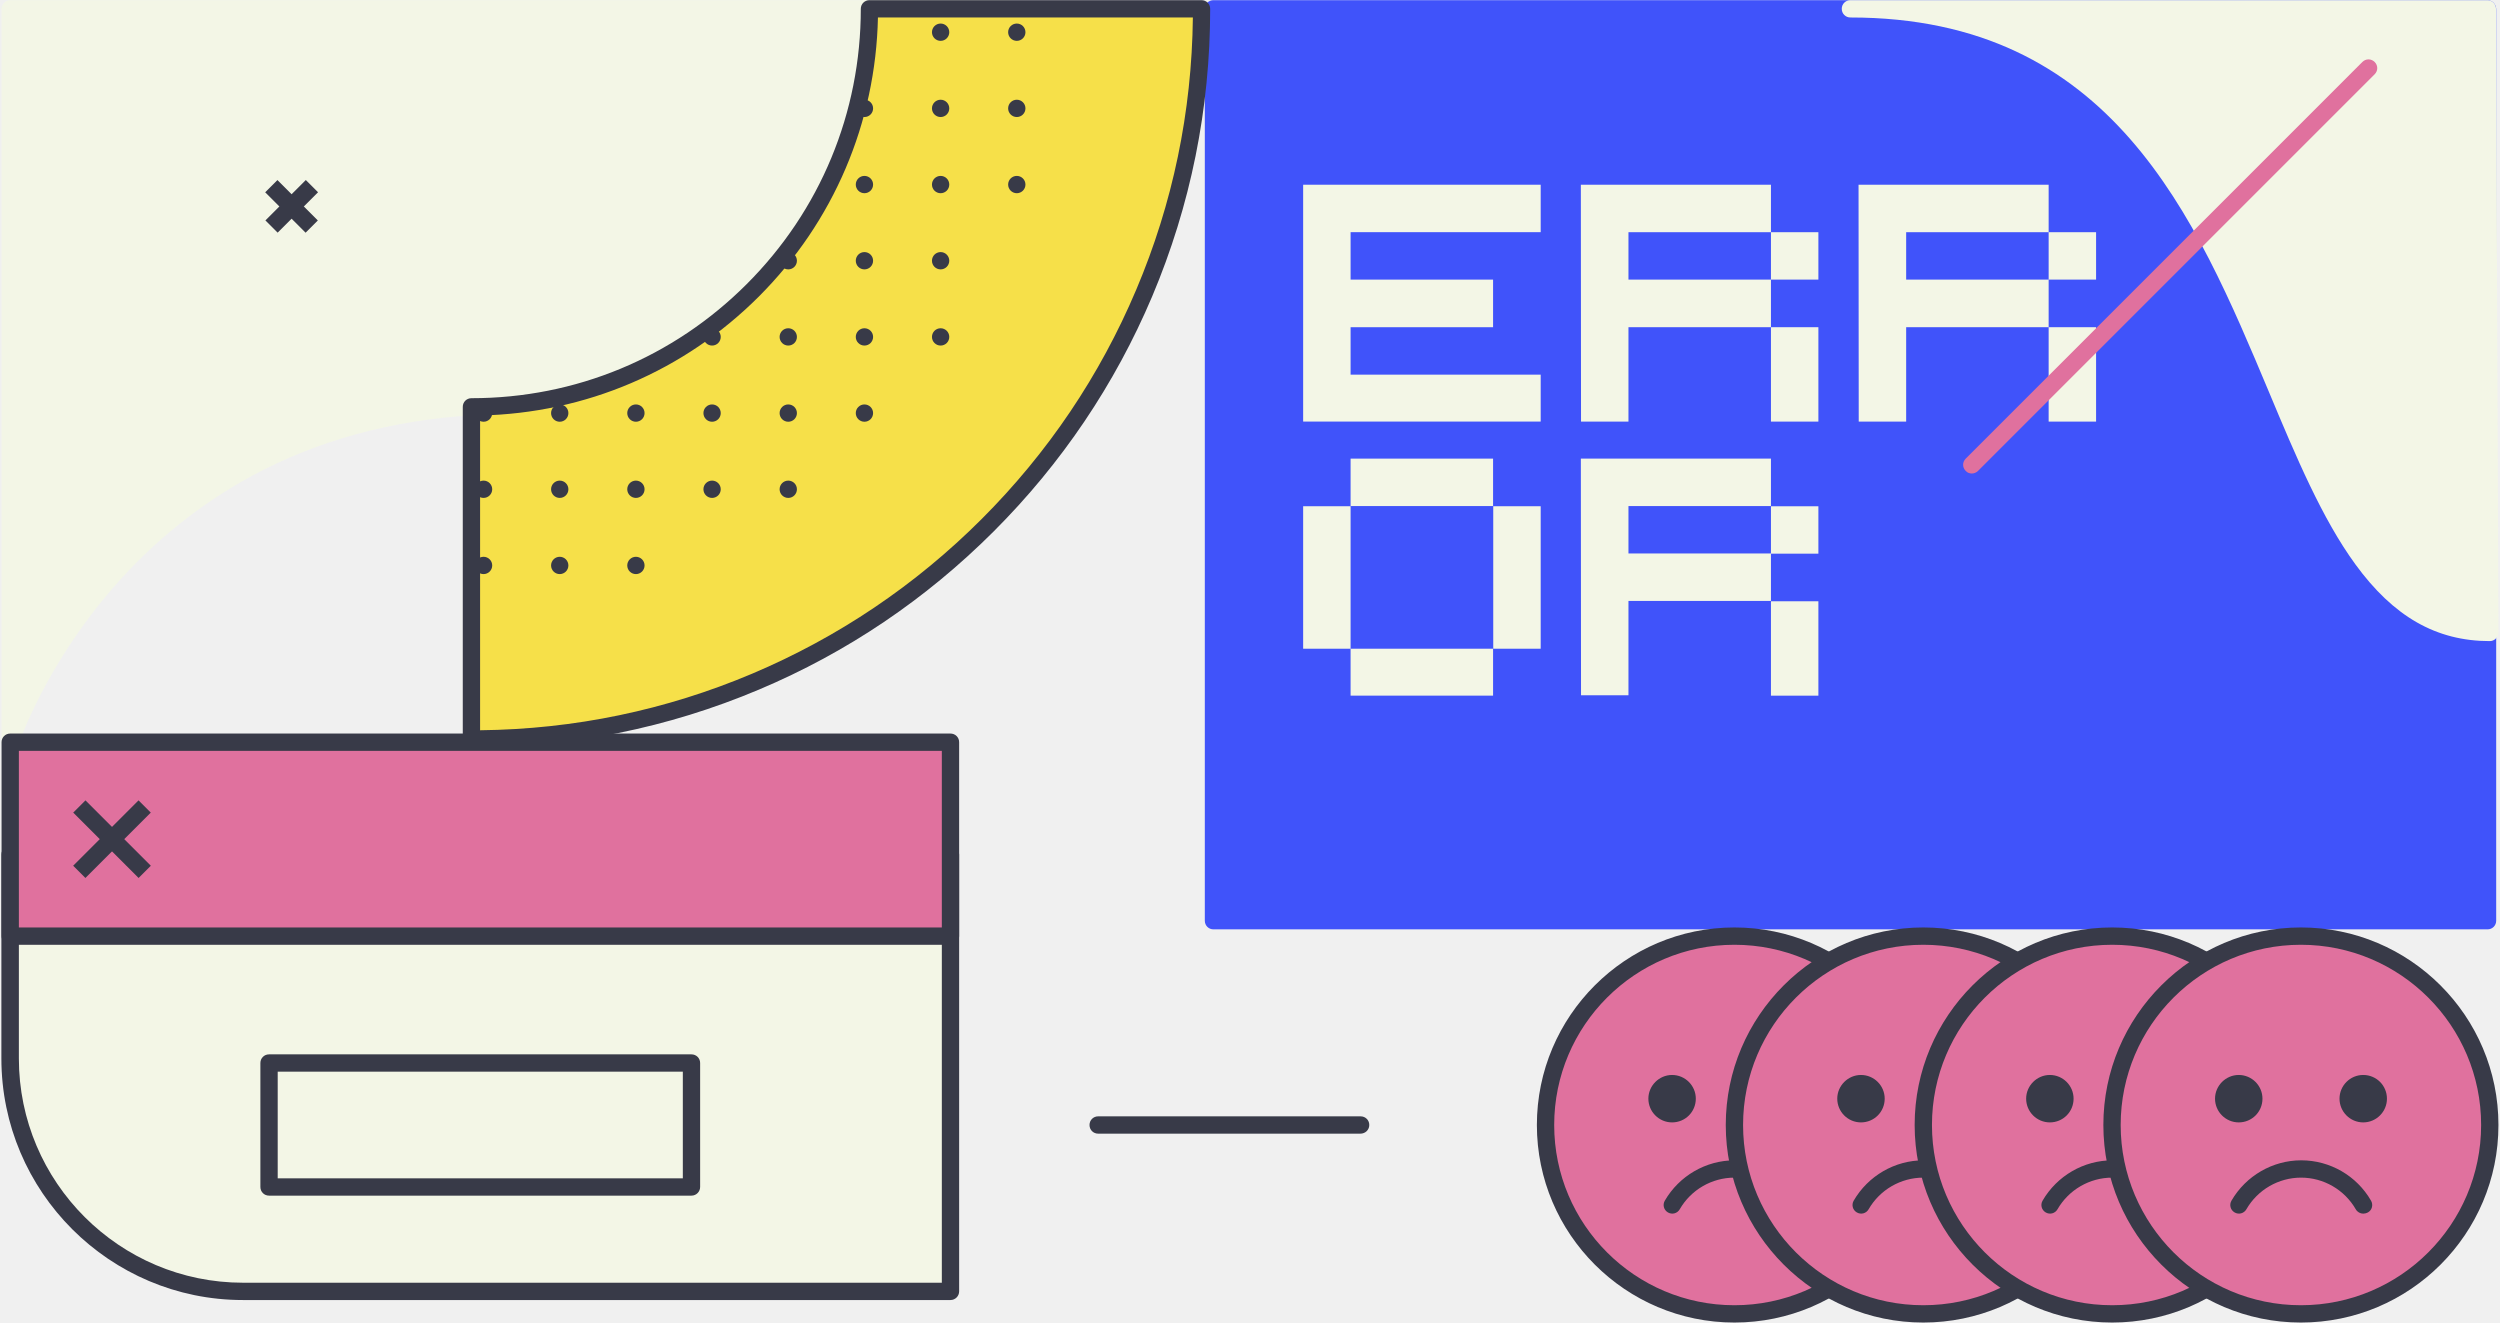
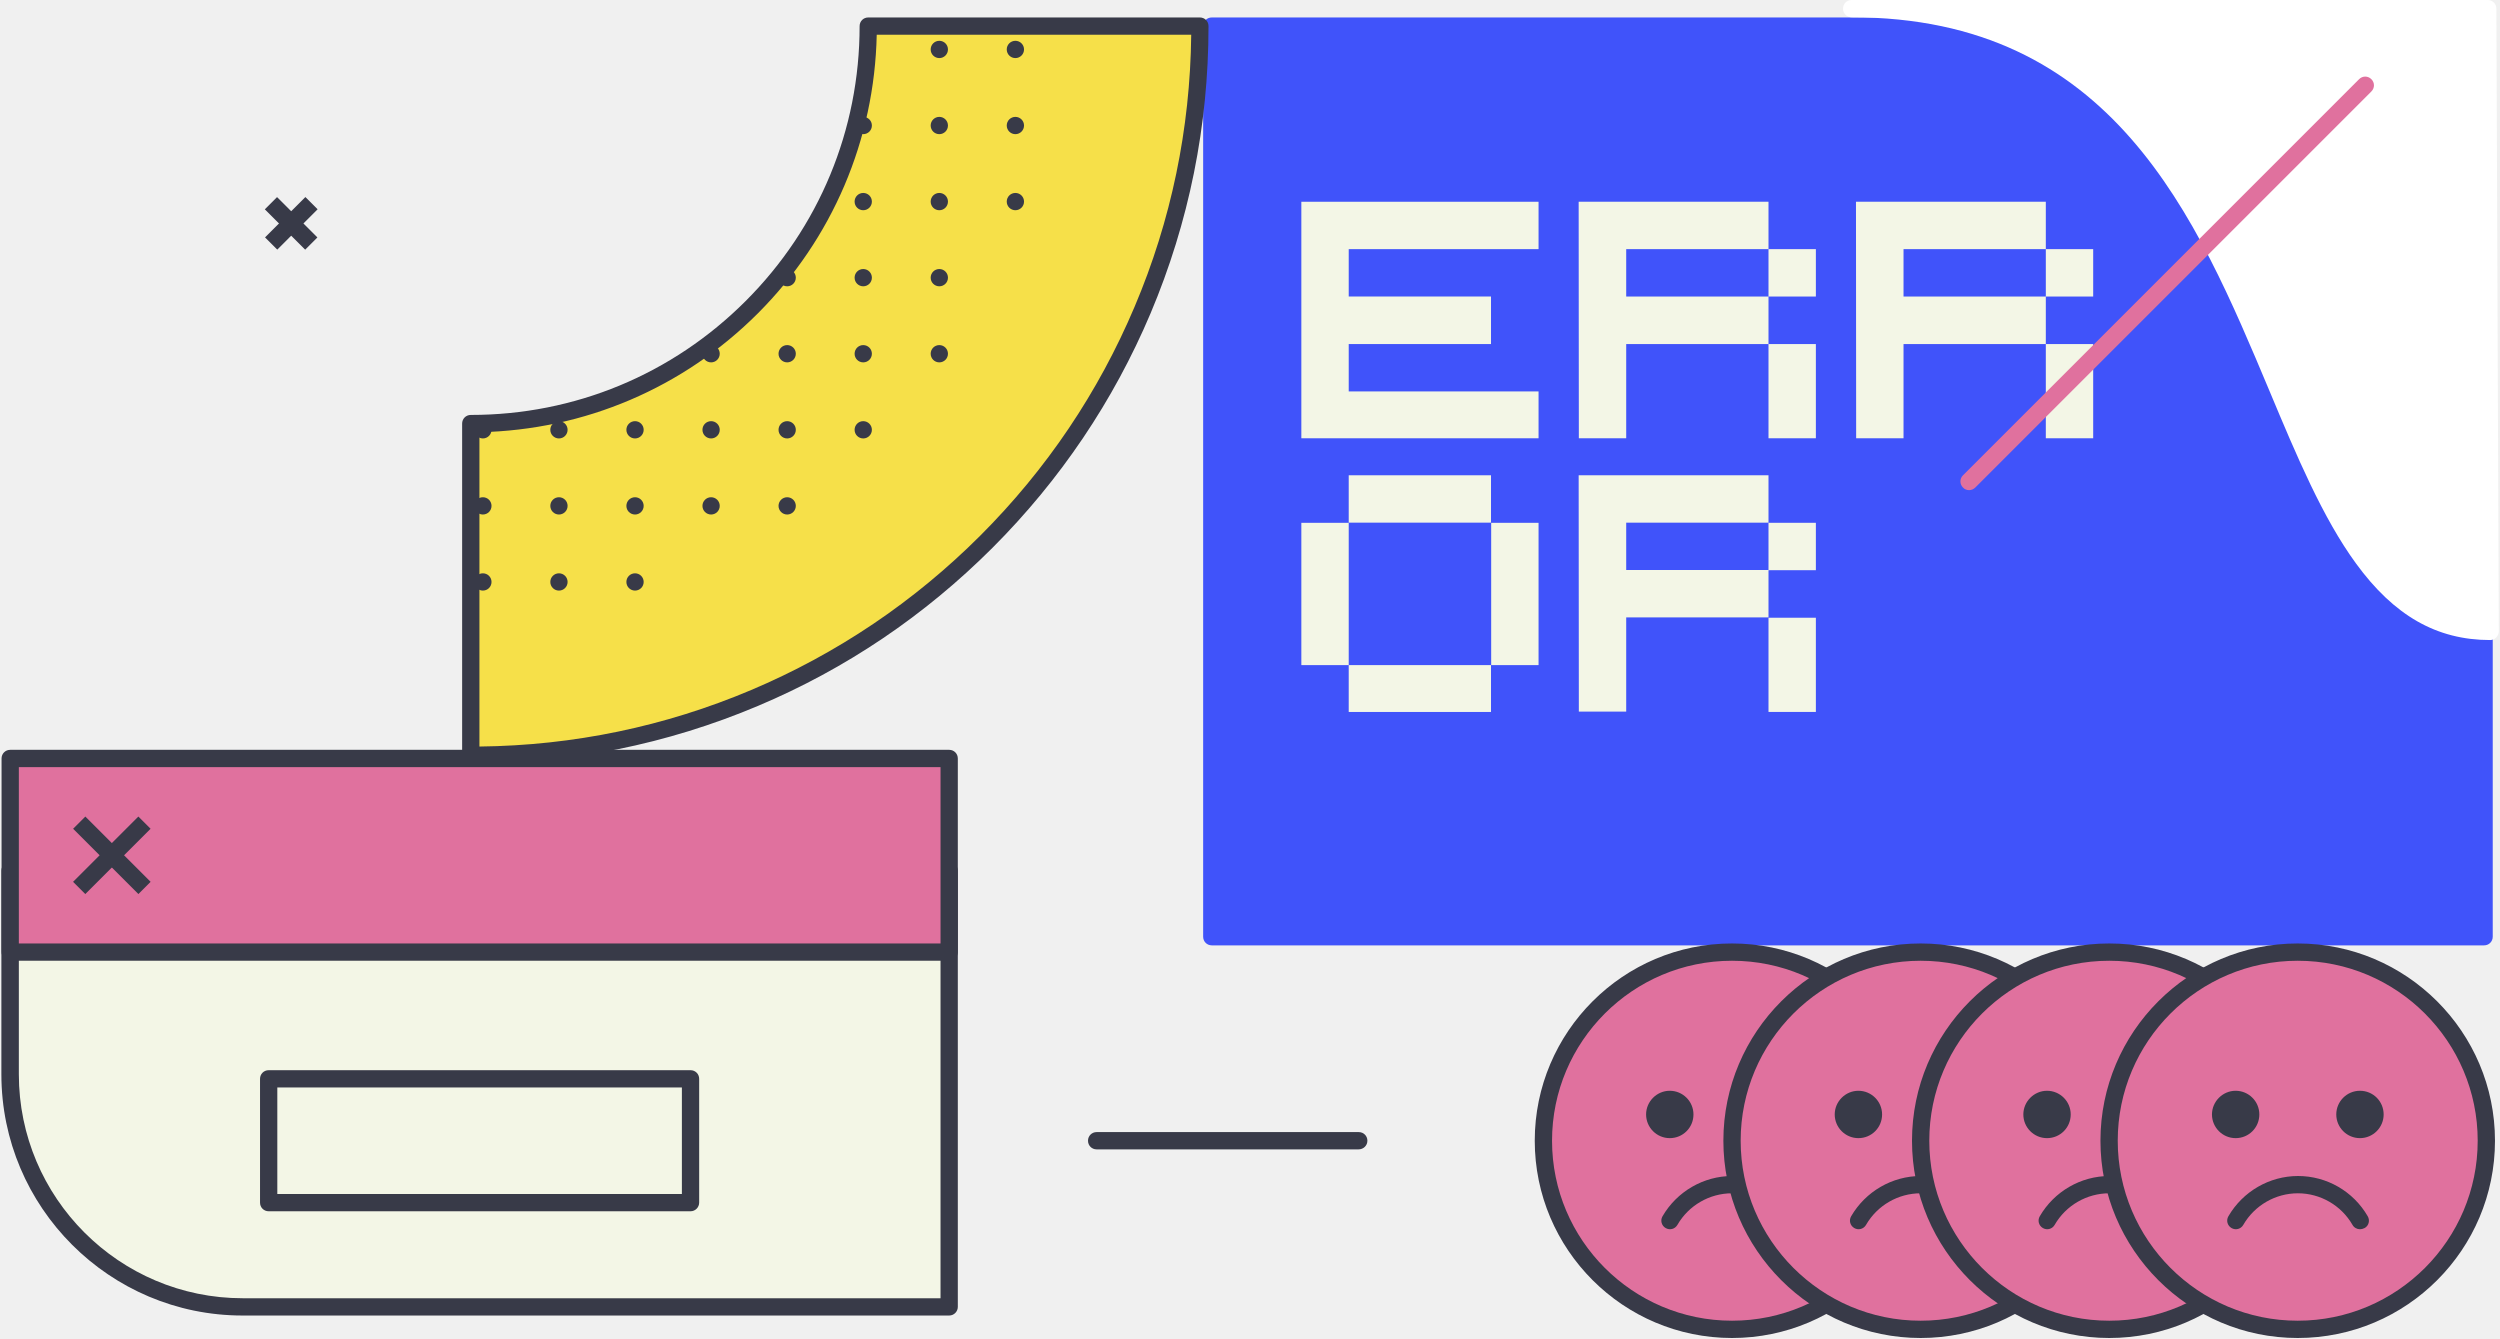
- <svg xmlns="http://www.w3.org/2000/svg" width="1444px" height="764px" viewBox="0 0 1444 764" version="1.1">
+ <svg xmlns="http://www.w3.org/2000/svg" width="1446px" height="774px" viewBox="0 0 1446 774" version="1.1">
  <g id="Page-1" stroke="none" stroke-width="1" fill="none" fill-rule="evenodd">
-     <g id="abstract-fatal-error" transform="translate(-238, -158)">
-       <g id="Group" transform="translate(238, 158)">
-         <path d="M586.4,2.5 C585.5,1 583.9,0.1 582.2,0.1 L5.9,0.1 C4.6,0.1 3.3,0.6 2.4,1.6 C1.5,2.5 0.9,3.8 0.9,5.1 L0.9,428.6 C0.9,431.1 2.7,433.2 5.1,433.5 C5.4,433.5 5.6,433.6 5.9,433.6 C8,433.6 10,432.2 10.7,430.1 C10.8,429.7 25.7,385 65.4,339.4 C88.6,312.7 115.7,291 145.8,274.7 C183.5,254.4 226.2,242.7 272.7,239.9 C370.1,234 448.7,201 506.4,141.7 C552.9,93.9 572.9,42.5 582.4,17.8 C584.2,13.1 585.7,9.3 586.7,7.2 C587.4,5.8 587.3,4 586.4,2.5 Z" id="Path" fill="#F3F6E6" fill-rule="nonzero" />
-         <g transform="translate(153, 103)">
+     <g id="abstract-fatal-error" transform="translate(-238, -148)">
+       <g id="Group" transform="translate(238, 148)">
+         <g transform="translate(153, 113)">
          <g>
            <line x1="3.8" y1="27.9" x2="27.1" y2="4.6" id="Path" />
            <rect id="Rectangle" fill="#383A48" fill-rule="nonzero" transform="translate(15.50047, 16.17647) rotate(-45) translate(-15.50047, -16.17647) " x="-0.999" y="11.177" width="33" height="10" />
          </g>
          <g transform="translate(0, 1)">
            <line x1="27.1" y1="26.9" x2="3.8" y2="3.6" id="Path" />
            <rect id="Rectangle" fill="#383A48" fill-rule="nonzero" transform="translate(15.37616, 15.20658) rotate(-45) translate(-15.37616, -15.20658) " x="10.376" y="-1.293" width="10" height="33" />
          </g>
        </g>
-         <path d="M1436.7,0.1 L700.9,0.1 C698.1,0.1 695.9,2.3 695.9,5.1 L695.9,531.8 C695.9,534.6 698.1,536.8 700.9,536.8 L1436.8,536.8 C1439.6,536.8 1441.8,534.6 1441.8,531.8 L1441.8,5.1 C1441.7,2.4 1439.5,0.1 1436.7,0.1 Z" id="Path" fill="#4053FA" fill-rule="nonzero" />
-         <g transform="translate(752, 106)" fill="#F3F6E6" fill-rule="nonzero">
+         <path d="M1436.7,10.1 L700.9,10.1 C698.1,10.1 695.9,12.3 695.9,15.1 L695.9,541.8 C695.9,544.6 698.1,546.8 700.9,546.8 L1436.8,546.8 C1439.6,546.8 1441.8,544.6 1441.8,541.8 L1441.8,15.1 C1441.7,12.4 1439.5,10.1 1436.7,10.1 Z" id="Path" fill="#4053FA" fill-rule="nonzero" />
+         <g transform="translate(752, 116)" fill="#F3F6E6" fill-rule="nonzero">
          <polygon id="Path" points="0.7 0.7 137.9 0.7 137.9 28.1 28.1 28.1 28.1 55.5 110.4 55.5 110.4 83 28.1 83 28.1 110.4 137.9 110.4 137.9 137.5 0.7 137.5" />
          <path d="M161.1,0.7 L270.9,0.7 L270.9,28.1 L188.6,28.1 L188.6,55.5 L270.9,55.5 L270.9,83 L188.6,83 L188.6,137.5 L161.2,137.5 L161.1,0.7 L161.1,0.7 Z M270.9,28.1 L298.3,28.1 L298.3,55.5 L270.9,55.5 L270.9,28.1 Z M270.9,83 L298.3,83 L298.3,137.5 L270.9,137.5 L270.9,83 Z" id="Shape" />
          <path d="M321.5,0.7 L431.3,0.7 L431.3,28.1 L349,28.1 L349,55.5 L431.3,55.5 L431.3,83 L349,83 L349,137.5 L321.6,137.5 L321.5,0.7 L321.5,0.7 Z M431.3,28.1 L458.7,28.1 L458.7,55.5 L431.3,55.5 L431.3,28.1 Z M431.3,83 L458.7,83 L458.7,137.5 L431.3,137.5 L431.3,83 Z" id="Shape" />
          <path d="M0.7,186.4 L28.1,186.4 L28.1,268.7 L0.7,268.7 L0.7,186.4 Z M28.1,158.9 L110.4,158.9 L110.4,186.3 L28.1,186.3 L28.1,158.9 L28.1,158.9 Z M28.1,268.7 L110.4,268.7 L110.4,295.8 L28.1,295.8 L28.1,268.7 L28.1,268.7 Z M110.5,186.4 L137.9,186.4 L137.9,268.7 L110.5,268.7 L110.5,186.4 Z" id="Shape" />
          <path d="M161.1,158.9 L270.9,158.9 L270.9,186.3 L188.6,186.3 L188.6,213.7 L270.9,213.7 L270.9,241.1 L188.6,241.1 L188.6,295.6 L161.2,295.6 L161.1,158.9 L161.1,158.9 Z M270.9,186.4 L298.3,186.4 L298.3,213.8 L270.9,213.8 L270.9,186.4 Z M270.9,241.3 L298.3,241.3 L298.3,295.8 L270.9,295.8 L270.9,241.3 Z" id="Shape" />
        </g>
-         <g transform="translate(887, 535)" fill-rule="nonzero">
+         <g transform="translate(887, 545)" fill-rule="nonzero">
          <g>
            <circle id="Oval" fill="#E0719E" cx="114.8" cy="114.8" r="109.1" />
            <path d="M114.8,228.9 C51.9,228.9 0.7,177.7 0.7,114.8 C0.7,51.9 51.9,0.7 114.8,0.7 C177.7,0.7 228.9,51.9 228.9,114.8 C228.9,177.7 177.7,228.9 114.8,228.9 Z M114.8,10.7 C57.4,10.7 10.7,57.4 10.7,114.8 C10.7,172.2 57.4,218.9 114.8,218.9 C172.2,218.9 218.9,172.2 218.9,114.8 C218.9,57.4 172.2,10.7 114.8,10.7 Z" id="Shape" fill="#383A48" />
          </g>
          <g transform="translate(137, 85)" fill="#383A48">
            <circle id="Oval" cx="13.7" cy="14.6" r="8.7" />
            <path d="M13.7,28.3 C6.1,28.3 0,22.1 0,14.6 C0,7.1 6.2,0.9 13.7,0.9 C21.2,0.9 27.4,7 27.4,14.6 C27.4,22.2 21.3,28.3 13.7,28.3 Z M13.7,10.8 C11.7,10.8 10,12.5 10,14.5 C10,16.5 11.7,18.2 13.7,18.2 C15.7,18.2 17.4,16.5 17.4,14.5 C17.4,12.5 15.7,10.8 13.7,10.8 Z" id="Shape" />
          </g>
          <g transform="translate(65, 85)" fill="#383A48">
            <circle id="Oval" cx="13.8" cy="14.6" r="8.7" />
            <path d="M13.8,28.3 C6.2,28.3 0.1,22.1 0.1,14.6 C0.1,7.1 6.3,0.9 13.8,0.9 C21.3,0.9 27.5,7 27.5,14.6 C27.5,22.2 21.4,28.3 13.8,28.3 Z M13.8,10.8 C11.8,10.8 10.1,12.5 10.1,14.5 C10.1,16.5 11.8,18.2 13.8,18.2 C15.8,18.2 17.5,16.5 17.5,14.5 C17.5,12.5 15.9,10.8 13.8,10.8 Z" id="Shape" />
          </g>
          <g transform="translate(73, 135)" id="Path">
            <path d="M5.8,25.9 C13,13.5 26.4,5.1 41.7,5.1 C57.1,5.1 70.5,13.5 77.7,25.9" fill="#E0719E" />
            <path d="M77.7,31 C76,31 74.3,30.1 73.4,28.5 C66.9,17.2 54.8,10.2 41.8,10.2 C28.8,10.2 16.7,17.2 10.2,28.5 C8.8,30.9 5.8,31.7 3.4,30.3 C1,28.9 0.2,25.9 1.6,23.5 C9.9,9.2 25.3,0.2 41.9,0.2 C58.5,0.2 73.9,9.1 82.2,23.5 C83.6,25.9 82.8,29 80.4,30.3 C79.4,30.8 78.5,31 77.7,31 Z" fill="#383A48" />
          </g>
        </g>
-         <g transform="translate(996, 535)" fill-rule="nonzero">
+         <g transform="translate(996, 545)" fill-rule="nonzero">
          <g>
            <circle id="Oval" fill="#E0719E" cx="114.9" cy="114.8" r="109.1" />
            <path d="M114.9,228.9 C52,228.9 0.8,177.7 0.8,114.8 C0.8,51.9 52,0.7 114.9,0.7 C177.8,0.7 229,51.9 229,114.8 C229,177.7 177.8,228.9 114.9,228.9 Z M114.9,10.7 C57.5,10.7 10.8,57.4 10.8,114.8 C10.8,172.2 57.5,218.9 114.9,218.9 C172.3,218.9 219,172.2 219,114.8 C219,57.4 172.3,10.7 114.9,10.7 Z" id="Shape" fill="#383A48" />
          </g>
          <g transform="translate(137, 85)" fill="#383A48">
            <circle id="Oval" cx="13.8" cy="14.6" r="8.7" />
            <path d="M13.8,28.3 C6.2,28.3 0.1,22.1 0.1,14.6 C0.1,7.1 6.3,0.9 13.8,0.9 C21.3,0.9 27.5,7 27.5,14.6 C27.5,22.2 21.3,28.3 13.8,28.3 Z M13.8,10.8 C11.8,10.8 10.1,12.5 10.1,14.5 C10.1,16.5 11.8,18.2 13.8,18.2 C15.8,18.2 17.5,16.5 17.5,14.5 C17.5,12.5 15.8,10.8 13.8,10.8 Z" id="Shape" />
          </g>
          <g transform="translate(65, 85)" fill="#383A48">
            <circle id="Oval" cx="13.9" cy="14.6" r="8.7" />
            <path d="M13.9,28.3 C6.3,28.3 0.2,22.1 0.2,14.6 C0.2,7.1 6.4,0.9 13.9,0.9 C21.4,0.9 27.6,7 27.6,14.6 C27.6,22.2 21.5,28.3 13.9,28.3 Z M13.9,10.8 C11.9,10.8 10.2,12.5 10.2,14.5 C10.2,16.5 11.9,18.2 13.9,18.2 C15.9,18.2 17.6,16.5 17.6,14.5 C17.6,12.5 16,10.8 13.9,10.8 Z" id="Shape" />
          </g>
          <g transform="translate(74, 135)" id="Path">
            <path d="M4.9,25.9 C12.1,13.5 25.5,5.1 40.8,5.1 C56.2,5.1 69.6,13.5 76.8,25.9" fill="#E0719E" />
            <path d="M76.8,31 C75.1,31 73.4,30.1 72.5,28.5 C66,17.2 53.9,10.2 40.9,10.2 C27.9,10.2 15.8,17.2 9.3,28.5 C7.9,30.9 4.9,31.7 2.5,30.3 C0.1,28.9 -0.7,25.9 0.7,23.5 C9,9.2 24.4,0.2 41,0.2 C57.6,0.2 73,9.1 81.3,23.5 C82.7,25.9 81.9,29 79.5,30.3 C78.5,30.8 77.6,31 76.8,31 Z" fill="#383A48" />
          </g>
        </g>
-         <g transform="translate(1105, 535)" fill-rule="nonzero">
+         <g transform="translate(1105, 545)" fill-rule="nonzero">
          <g>
            <circle id="Oval" fill="#E0719E" cx="115" cy="114.8" r="109.1" />
            <path d="M115,228.9 C52.1,228.9 0.9,177.7 0.9,114.8 C0.9,51.9 52,0.7 115,0.7 C178,0.7 229,51.9 229,114.8 C229,177.7 177.9,228.9 115,228.9 Z M115,10.7 C57.6,10.7 10.9,57.4 10.9,114.8 C10.9,172.2 57.6,218.9 115,218.9 C172.4,218.9 219,172.2 219,114.8 C219,57.4 172.4,10.7 115,10.7 Z" id="Shape" fill="#383A48" />
          </g>
          <g transform="translate(137, 85)" fill="#383A48">
            <circle id="Oval" cx="13.9" cy="14.6" r="8.7" />
            <path d="M13.9,28.3 C6.3,28.3 0.2,22.1 0.2,14.6 C0.2,7.1 6.4,0.9 13.9,0.9 C21.4,0.9 27.6,7 27.6,14.6 C27.6,22.2 21.4,28.3 13.9,28.3 Z M13.9,10.8 C11.9,10.8 10.2,12.5 10.2,14.5 C10.2,16.5 11.9,18.2 13.9,18.2 C15.9,18.2 17.6,16.5 17.6,14.5 C17.6,12.5 15.9,10.8 13.9,10.8 Z" id="Shape" />
          </g>
          <g transform="translate(65, 85)" fill="#383A48">
            <circle id="Oval" cx="14" cy="14.6" r="8.7" />
            <path d="M14,28.3 C6.4,28.3 0.3,22.1 0.3,14.6 C0.3,7.1 6.5,0.9 14,0.9 C21.5,0.9 27.7,7 27.7,14.6 C27.7,22.2 21.6,28.3 14,28.3 Z M14,10.8 C12,10.8 10.3,12.5 10.3,14.5 C10.3,16.5 12,18.2 14,18.2 C16,18.2 17.7,16.5 17.7,14.5 C17.7,12.5 16.1,10.8 14,10.8 Z" id="Shape" />
          </g>
          <g transform="translate(74, 135)" id="Path">
            <path d="M5,25.9 C12.2,13.5 25.6,5.1 40.9,5.1 C56.3,5.1 69.7,13.5 76.9,25.9" fill="#E0719E" />
            <path d="M76.9,31 C75.2,31 73.5,30.1 72.6,28.5 C66.1,17.2 54,10.2 41,10.2 C28,10.2 15.9,17.2 9.4,28.5 C8,30.9 5,31.7 2.6,30.3 C0.2,28.9 -0.6,25.9 0.8,23.5 C9.1,9.2 24.5,0.2 41.1,0.2 C57.7,0.2 73.1,9.1 81.4,23.5 C82.8,25.9 82,29 79.6,30.3 C78.6,30.8 77.7,31 76.9,31 Z" fill="#383A48" />
          </g>
        </g>
-         <g transform="translate(1214, 535)" fill-rule="nonzero">
+         <g transform="translate(1214, 545)" fill-rule="nonzero">
          <g>
            <circle id="Oval" fill="#E0719E" cx="115" cy="114.8" r="109.1" />
            <path d="M115,228.9 C52.1,228.9 0.9,177.7 0.9,114.8 C0.9,51.9 52.1,0.7 115,0.7 C177.9,0.7 229.1,51.9 229.1,114.8 C229.1,177.7 178,228.9 115,228.9 Z M115,10.7 C57.6,10.7 10.9,57.4 10.9,114.8 C10.9,172.2 57.6,218.9 115,218.9 C172.4,218.9 219.1,172.2 219.1,114.8 C219.1,57.4 172.4,10.7 115,10.7 Z" id="Shape" fill="#383A48" />
          </g>
          <g transform="translate(137, 85)" fill="#383A48">
            <circle id="Oval" cx="14" cy="14.6" r="8.7" />
            <path d="M14,28.3 C6.4,28.3 0.3,22.1 0.3,14.6 C0.3,7.1 6.4,0.9 14,0.9 C21.6,0.9 27.7,7 27.7,14.6 C27.7,22.2 21.5,28.3 14,28.3 Z M14,10.8 C12,10.8 10.3,12.5 10.3,14.5 C10.3,16.5 12,18.2 14,18.2 C16,18.2 17.7,16.5 17.7,14.5 C17.7,12.5 16,10.8 14,10.8 Z" id="Shape" />
          </g>
          <g transform="translate(65, 85)" fill="#383A48">
            <circle id="Oval" cx="14.1" cy="14.6" r="8.7" />
            <path d="M14.1,28.3 C6.5,28.3 0.4,22.1 0.4,14.6 C0.4,7.1 6.6,0.9 14.1,0.9 C21.6,0.9 27.8,7 27.8,14.6 C27.8,22.2 21.7,28.3 14.1,28.3 Z M14.1,10.8 C12.1,10.8 10.4,12.5 10.4,14.5 C10.4,16.5 12.1,18.2 14.1,18.2 C16.1,18.2 17.8,16.5 17.8,14.5 C17.8,12.5 16.2,10.8 14.1,10.8 Z" id="Shape" />
          </g>
          <g transform="translate(74, 135)" id="Path">
            <path d="M5.1,25.9 C12.3,13.5 25.7,5.1 41,5.1 C56.4,5.1 69.8,13.5 77,25.9" fill="#E0719E" />
            <path d="M77,31 C75.3,31 73.6,30.1 72.7,28.5 C66.2,17.2 54.1,10.2 41.1,10.2 C28.1,10.2 16,17.2 9.5,28.5 C8.1,30.9 5.1,31.7 2.7,30.3 C0.3,28.9 -0.5,25.9 0.9,23.5 C9.2,9.2 24.6,0.2 41.2,0.2 C57.8,0.2 73.2,9.1 81.5,23.5 C82.9,25.9 82.1,29 79.7,30.3 C78.7,30.8 77.8,31 77,31 Z" fill="#383A48" />
          </g>
        </g>
-         <path d="M1441.7,5.1 C1441.7,2.3 1439.5,0.1 1436.7,0.1 L1068.8,0.1 C1066,0.1 1063.8,2.3 1063.8,5.1 C1063.8,7.9 1066,10.1 1068.8,10.1 C1219.7,10.1 1268,125 1310.5,226.3 C1326.3,264.1 1341.3,299.7 1360.5,326 C1382.5,356.2 1407.2,370.3 1438.1,370.3 C1439.4,370.3 1440.7,369.8 1441.6,368.8 C1442.5,367.9 1443.1,366.6 1443.1,365.3 L1441.7,5.1 Z" id="Path" fill="#F3F6E6" fill-rule="nonzero" />
-         <path d="M1138.9,273.5 C1137.6,273.5 1136.3,273 1135.4,272 C1133.4,270 1133.4,266.9 1135.4,264.9 L1364.5,35.8 C1366.5,33.8 1369.6,33.8 1371.6,35.8 C1373.6,37.8 1373.6,40.9 1371.6,42.9 L1142.5,272 C1141.5,273 1140.2,273.5 1138.9,273.5 Z" id="Path" fill="#E0719E" fill-rule="nonzero" />
-         <path d="M785.8,654.8 L634.3,654.8 C631.5,654.8 629.3,652.6 629.3,649.8 C629.3,647 631.5,644.8 634.3,644.8 L785.9,644.8 C788.7,644.8 790.9,647 790.9,649.8 C790.9,652.6 788.6,654.8 785.8,654.8 Z" id="Path" fill="#383A48" fill-rule="nonzero" />
-         <g transform="translate(0, 423)">
+         <path d="M1443.9,5 C1443.9,2.2 1441.7,0 1438.9,0 L1071,0 C1068.2,0 1066,2.2 1066,5 C1066,7.8 1068.2,10 1071,10 C1221.9,10 1270.2,124.9 1312.7,226.2 C1328.5,264 1343.5,299.6 1362.7,325.9 C1384.7,356.1 1409.4,370.2 1440.3,370.2 C1441.6,370.2 1442.9,369.7 1443.8,368.7 C1444.7,367.8 1445.3,366.5 1445.3,365.2 L1443.9,5 Z" id="Path" fill="#FFFFFF" fill-rule="nonzero" />
+         <path d="M1138.9,283.5 C1137.6,283.5 1136.3,283 1135.4,282 C1133.4,280 1133.4,276.9 1135.4,274.9 L1364.5,45.8 C1366.5,43.8 1369.6,43.8 1371.6,45.8 C1373.6,47.8 1373.6,50.9 1371.6,52.9 L1142.5,282 C1141.5,283 1140.2,283.5 1138.9,283.5 Z" id="Path" fill="#E0719E" fill-rule="nonzero" />
+         <path d="M785.8,664.8 L634.3,664.8 C631.5,664.8 629.3,662.6 629.3,659.8 C629.3,657 631.5,654.8 634.3,654.8 L785.9,654.8 C788.7,654.8 790.9,657 790.9,659.8 C790.9,662.6 788.6,664.8 785.8,664.8 Z" id="Path" fill="#383A48" fill-rule="nonzero" />
+         <g transform="translate(0, 433)">
          <g transform="translate(0, 65)" fill-rule="nonzero">
            <path d="M549,5.6 L5.9,5.6 L5.9,123.4 C5.9,197.7 66.1,257.9 140.4,257.9 L549,257.9 L549,5.6 Z" id="Path" fill="#F3F6E6" />
            <path d="M549,262.9 L140.3,262.9 C63.4,262.9 0.8,200.3 0.8,123.4 L0.8,5.6 C0.8,2.8 3,0.6 5.8,0.6 L549,0.6 C551.8,0.6 554,2.8 554,5.6 L554,257.9 C554,260.6 551.8,262.9 549,262.9 Z M10.9,10.6 L10.9,123.4 C10.9,194.8 69,252.9 140.4,252.9 L544,252.9 L544,10.6 L10.9,10.6 Z" id="Shape" fill="#383A48" />
          </g>
          <g fill-rule="nonzero">
            <rect id="Rectangle" fill="#E0719E" x="5.9" y="5.7" width="543.1" height="112" />
            <path d="M549,122.7 L5.9,122.7 C3.1,122.7 0.9,120.5 0.9,117.7 L0.9,5.7 C0.9,2.9 3.1,0.7 5.9,0.7 L549,0.7 C551.8,0.7 554,2.9 554,5.7 L554,117.7 C554,120.4 551.8,122.7 549,122.7 Z M10.9,112.7 L544,112.7 L544,10.7 L10.9,10.7 L10.9,112.7 Z" id="Shape" fill="#383A48" />
          </g>
          <g transform="translate(150, 186)" fill-rule="nonzero">
            <rect id="Rectangle" fill="#F3F6E6" x="5.4" y="5" width="244" height="71.6" />
            <path d="M249.4,81.6 L5.4,81.6 C2.6,81.6 0.4,79.4 0.4,76.6 L0.4,5 C0.4,2.2 2.6,0 5.4,0 L249.4,0 C252.2,0 254.4,2.2 254.4,5 L254.4,76.6 C254.4,79.3 252.2,81.6 249.4,81.6 Z M10.4,71.6 L244.4,71.6 L244.4,10 L10.4,10 L10.4,71.6 L10.4,71.6 Z" id="Shape" fill="#383A48" />
          </g>
          <g transform="translate(42, 39)">
            <g>
              <line x1="3.8" y1="3.8" x2="41.6" y2="41.5" id="Path" />
              <rect id="Rectangle" fill="#383A48" fill-rule="nonzero" transform="translate(22.70474, 22.7035) rotate(-45) translate(-22.70474, -22.7035) " x="17.705" y="-3.996" width="10" height="53.399" />
            </g>
            <g>
              <line x1="3.8" y1="41.5" x2="41.6" y2="3.8" id="Path" />
              <rect id="Rectangle" fill="#383A48" fill-rule="nonzero" transform="translate(22.67654, 22.7048) rotate(-45) translate(-22.67654, -22.7048) " x="-4.023" y="17.705" width="53.399" height="10" />
            </g>
          </g>
        </g>
-         <g transform="translate(267, 0)" fill-rule="nonzero">
+         <g transform="translate(267, 10)" fill-rule="nonzero">
          <path d="M427,5.1 C427,238 238.2,426.8 5.3,426.8 L5.3,235 C132.3,235 235.2,132.1 235.2,5.1 L427,5.1 Z" id="Path" fill="#F6E049" />
          <path d="M5.3,431.8 C2.5,431.8 0.3,429.6 0.3,426.8 L0.3,235 C0.3,232.2 2.5,230 5.3,230 C65.4,230 121.8,206.6 164.3,164.1 C206.8,121.6 230.2,65.1 230.2,5.1 C230.2,2.3 232.4,0.1 235.2,0.1 L427,0.1 C429.8,0.1 432,2.3 432,5.1 C432,62.7 420.7,118.6 398.5,171.2 C377,222 346.2,267.7 307,306.9 C267.8,346.1 222.2,376.9 171.4,398.3 C118.8,420.5 62.9,431.8 5.3,431.8 Z M10.3,240 L10.3,421.8 C64.8,421.2 117.6,410.2 167.5,389.1 C217.1,368.1 261.7,338.1 300,299.8 C338.3,261.5 368.3,217 389.3,167.3 C410.4,117.5 421.4,64.6 422,10.1 L240.1,10.1 C238.8,71 214.5,128 171.4,171.2 C128.2,214.4 71.2,238.7 10.3,240 Z" id="Shape" fill="#383A48" />
        </g>
-         <g transform="translate(274, 13)" fill="#383A48" fill-rule="nonzero" id="Oval">
+         <g transform="translate(274, 23)" fill="#383A48" fill-rule="nonzero" id="Oval">
          <circle cx="313.3" cy="5.6" r="5" />
          <circle cx="313.3" cy="49.6" r="5" />
          <circle cx="313.3" cy="93.6" r="5" />
          <circle cx="269.3" cy="5.6" r="5" />
          <circle cx="269.3" cy="49.6" r="5" />
          <circle cx="269.3" cy="93.6" r="5" />
          <circle cx="269.3" cy="137.6" r="5" />
          <circle cx="269.3" cy="181.6" r="5" />
          <circle cx="225.3" cy="49.6" r="5" />
          <circle cx="225.3" cy="93.6" r="5" />
          <circle cx="225.3" cy="137.6" r="5" />
          <circle cx="225.3" cy="181.6" r="5" />
          <circle cx="225.3" cy="225.6" r="5" />
          <circle cx="181.3" cy="137.6" r="5" />
          <circle cx="181.3" cy="181.6" r="5" />
          <circle cx="181.3" cy="225.6" r="5" />
          <circle cx="181.3" cy="269.6" r="5" />
          <circle cx="137.3" cy="181.6" r="5" />
          <circle cx="137.3" cy="225.6" r="5" />
          <circle cx="137.3" cy="269.6" r="5" />
          <circle cx="93.3" cy="225.6" r="5" />
          <circle cx="93.3" cy="269.6" r="5" />
          <circle cx="93.3" cy="313.6" r="5" />
          <circle cx="49.3" cy="225.6" r="5" />
          <circle cx="49.3" cy="269.6" r="5" />
          <circle cx="49.3" cy="313.6" r="5" />
          <circle cx="5.3" cy="225.6" r="5" />
          <circle cx="5.3" cy="269.6" r="5" />
          <circle cx="5.3" cy="313.6" r="5" />
        </g>
      </g>
    </g>
  </g>
</svg>
